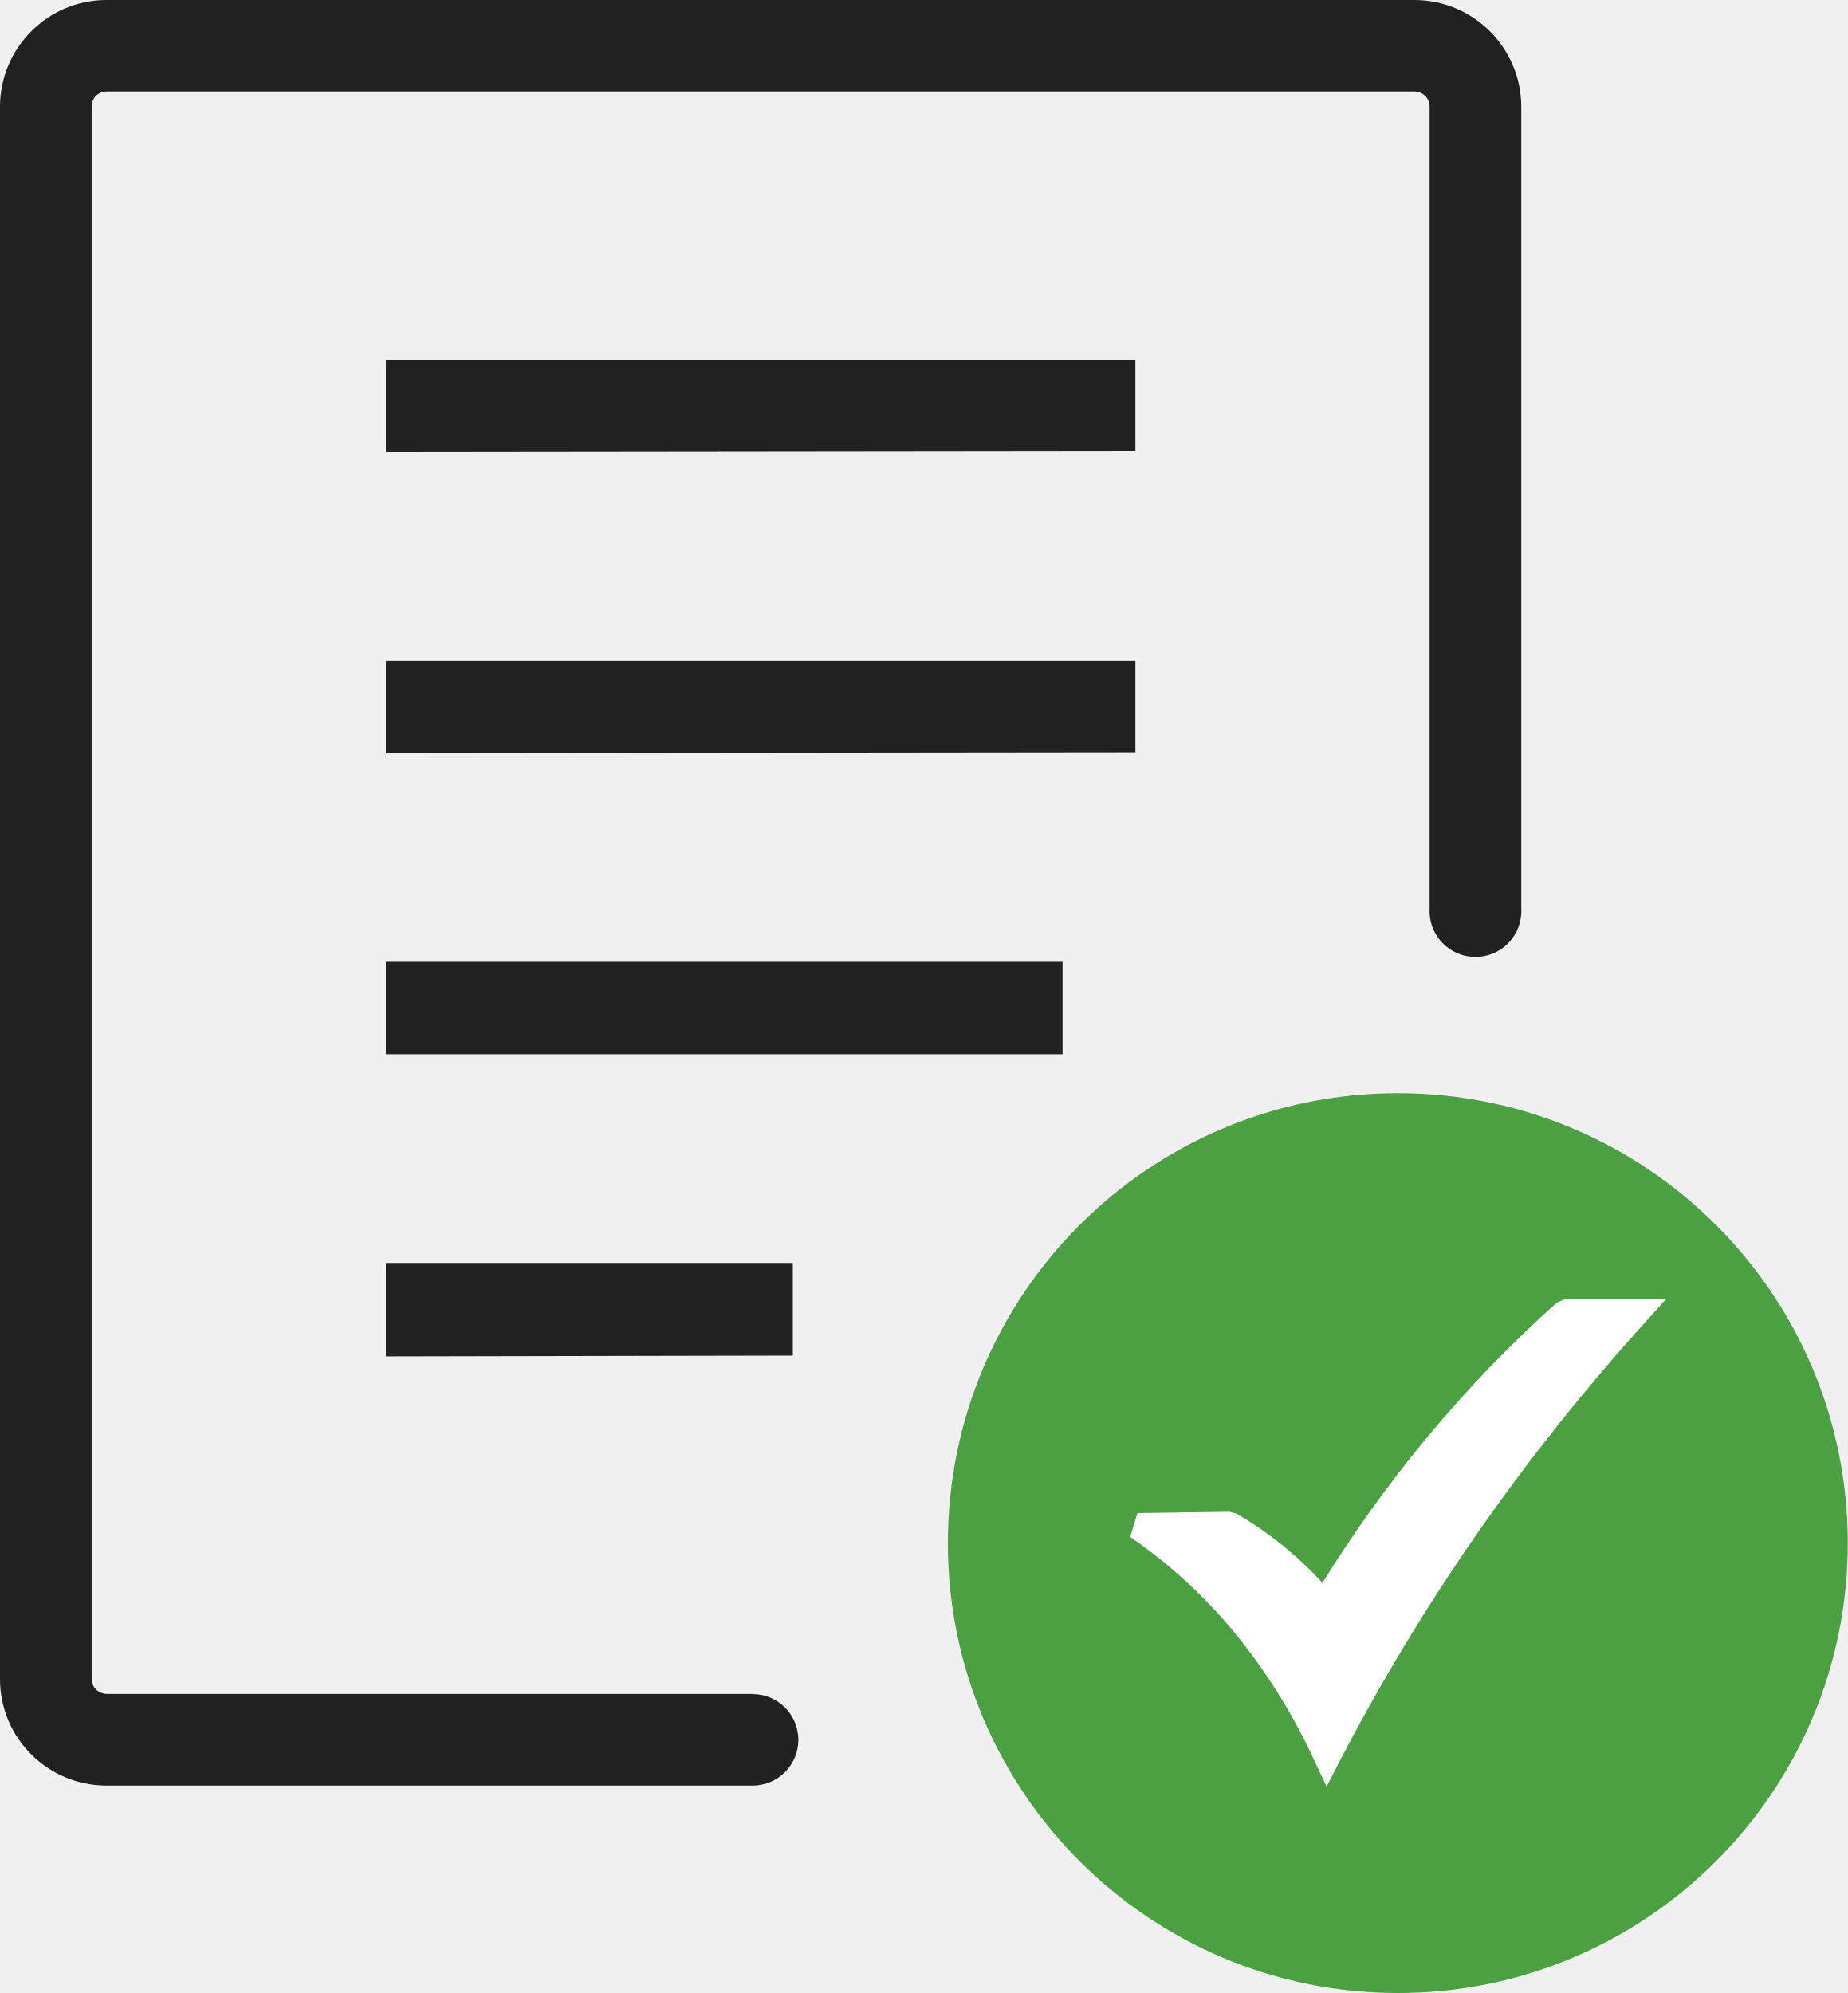
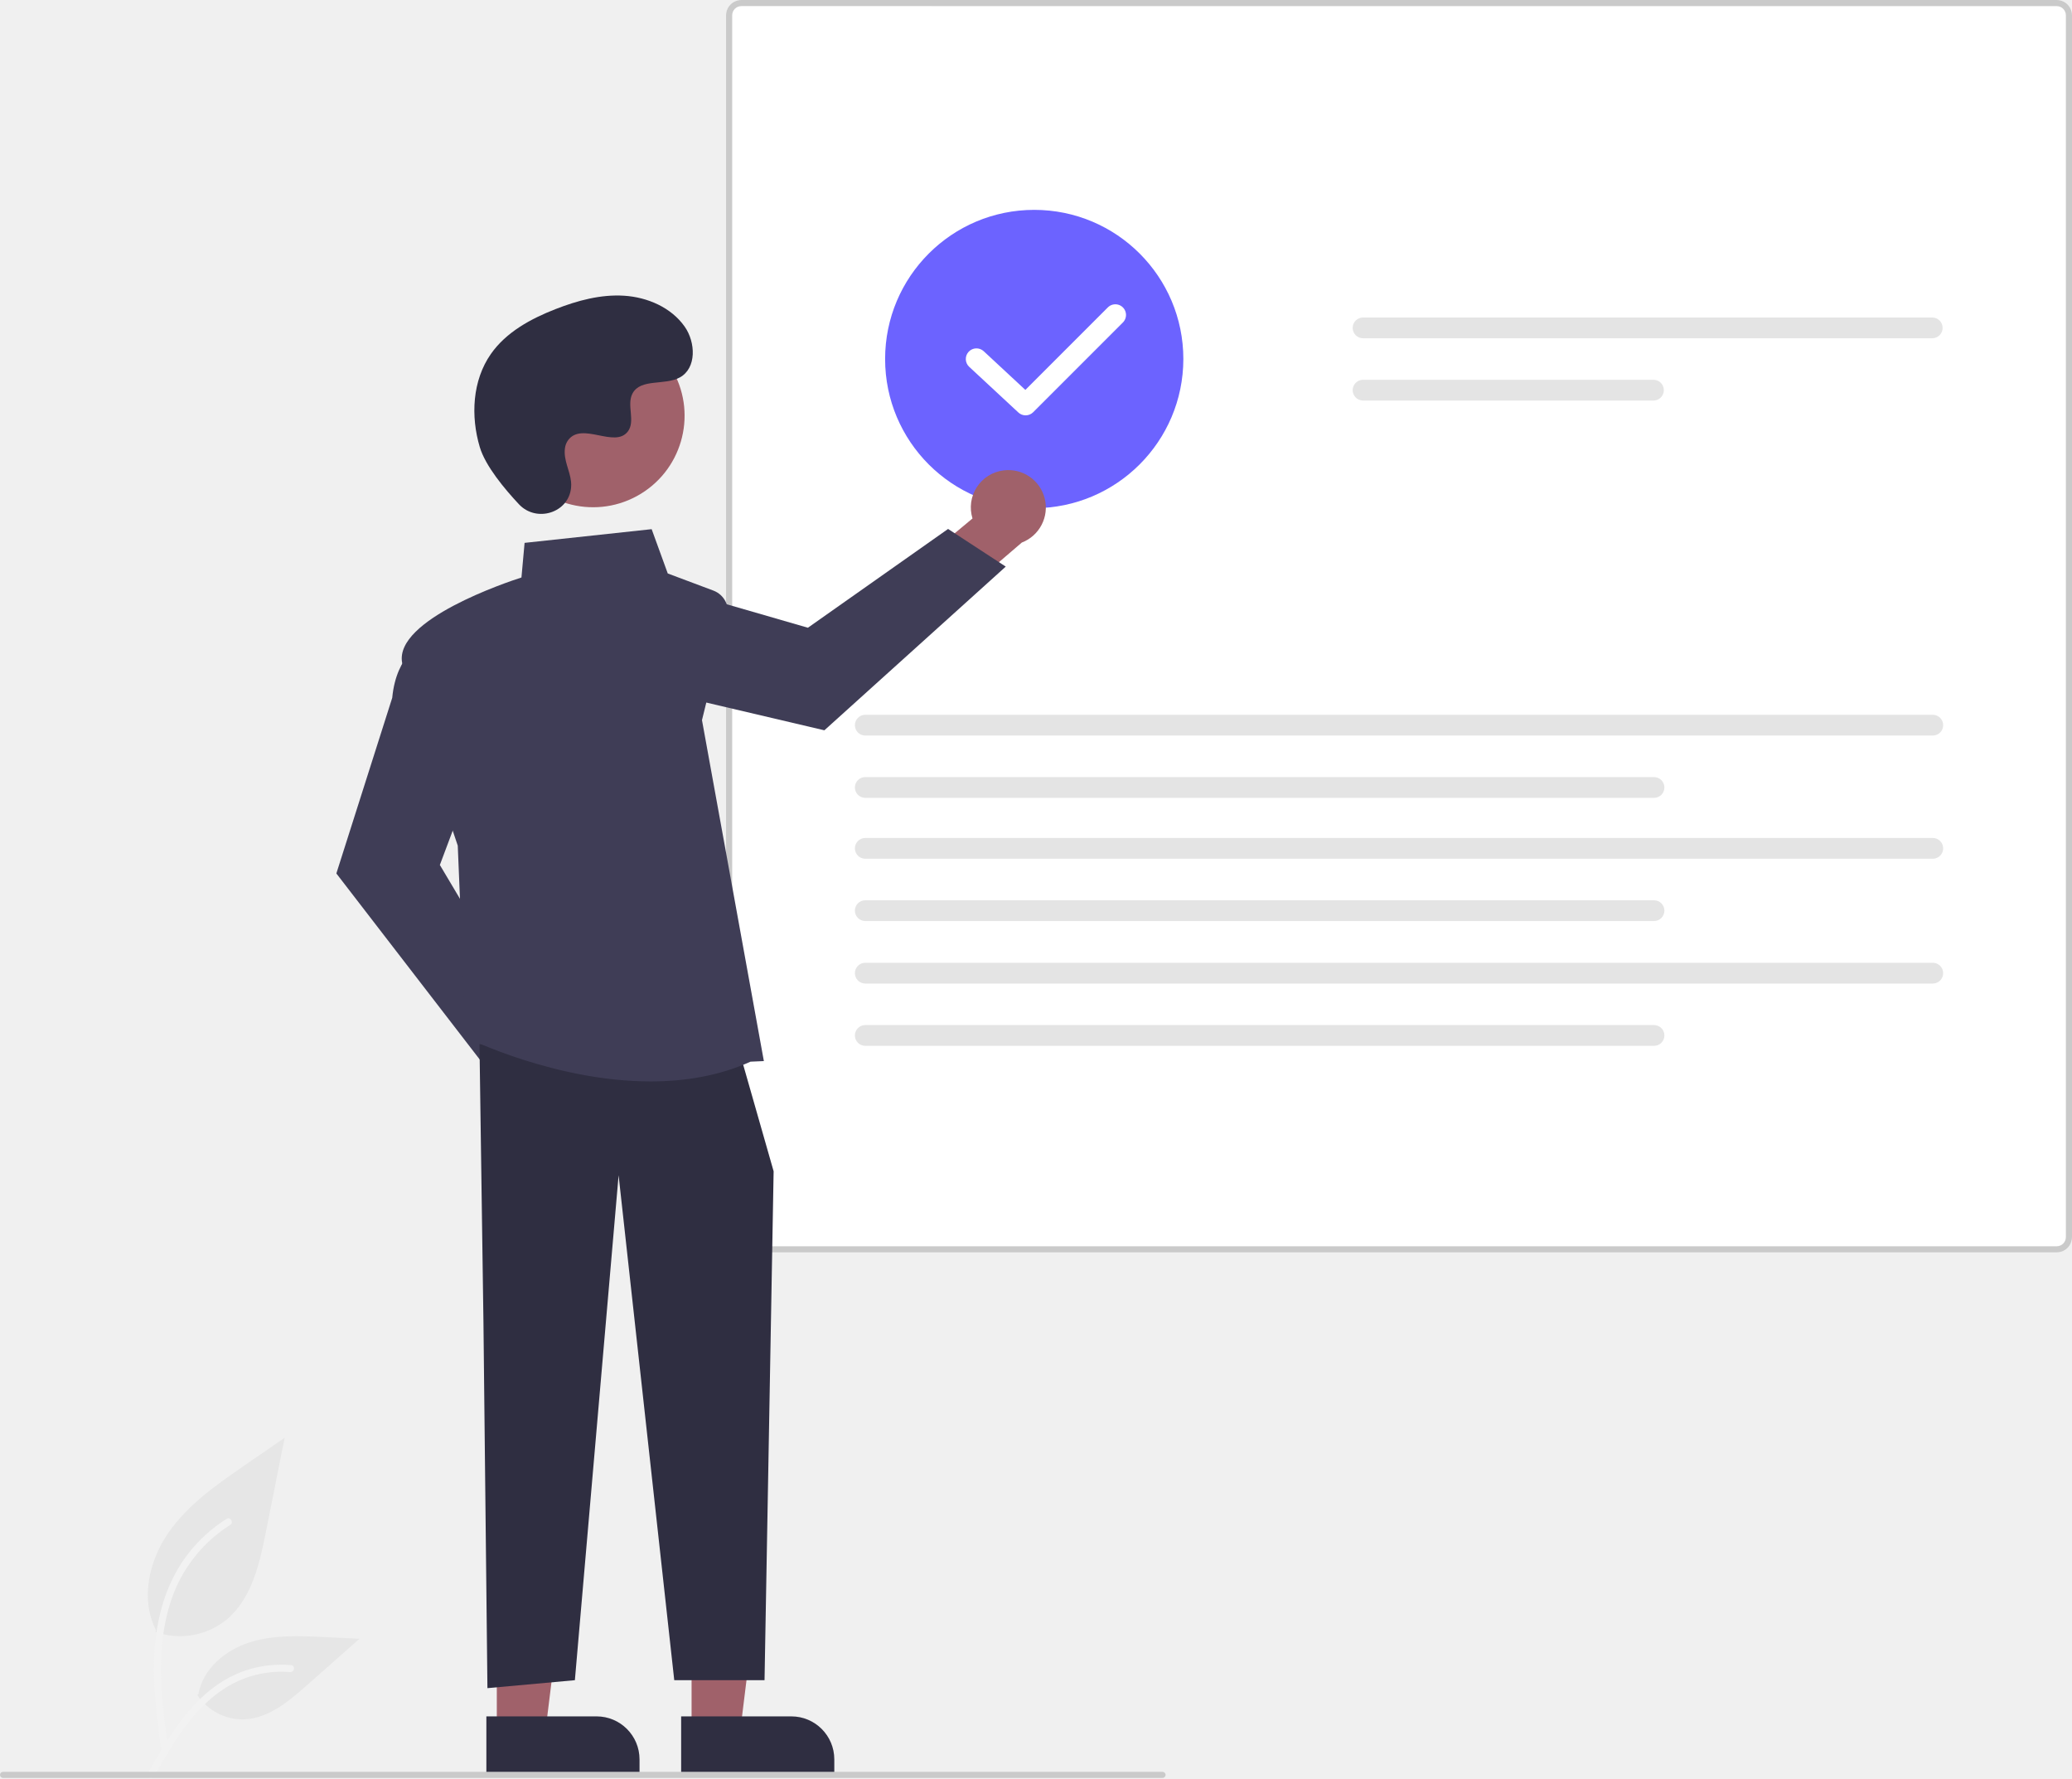
- <svg xmlns="http://www.w3.org/2000/svg" id="Layer_1" data-name="Layer 1" viewBox="0 0 113.92 122.88">
-   <defs>
-     <style>.cls-1{fill:#4ba042;fill-rule:evenodd;}.cls-2{fill:#212121;}.cls-3{fill:#fff;}</style>
-   </defs>
-   <path class="cls-1" d="M86.18,67.4A27.74,27.74,0,1,1,58.44,95.14,27.74,27.74,0,0,1,86.18,67.4Z" />
-   <path class="cls-2" d="M46.4,104.45a2.82,2.82,0,1,1,0,5.64H6.57A6.57,6.57,0,0,1,0,103.53v-97A6.55,6.55,0,0,1,1.93,1.93,6.5,6.5,0,0,1,6.57,0H87.22a6.59,6.59,0,0,1,6.57,6.57V56a2.83,2.83,0,1,1-5.65,0V6.57a.9.9,0,0,0-.27-.65.94.94,0,0,0-.65-.28H6.57a1,1,0,0,0-.66.27,1,1,0,0,0-.26.66v96.95a.88.88,0,0,0,.27.64,1,1,0,0,0,.66.28H46.4ZM23.79,65V59.3H65.51V65Zm0-18.57V40.74H70v5.64Zm0-18.56V22.17H70v5.65Zm0,55.76V77.87H48.88v5.71Z" />
-   <path class="cls-3" d="M70.14,93.29l5.66-.08.42.11a22.06,22.06,0,0,1,3.23,2.27,21.81,21.81,0,0,1,2.08,2,81,81,0,0,1,6.48-9A77.13,77.13,0,0,1,96,80.3l.55-.21h6.18l-1.25,1.38A132,132,0,0,0,91,94.65a129.25,129.25,0,0,0-8.44,14l-.77,1.5-.72-1.52a36.74,36.74,0,0,0-4.77-7.74,31.23,31.23,0,0,0-6.62-6.13l.46-1.51Z" />
+ <svg xmlns="http://www.w3.org/2000/svg" data-name="Layer 1" width="680.839" height="584.232" viewBox="0 0 680.839 584.232">
+   <path id="b9ccae5a-ffdd-4f5c-9c1e-05af9f0f3372-467" data-name="Path 438" d="M310.706,694.028a24.215,24.215,0,0,0,23.383-4.119c8.19-6.874,10.758-18.196,12.847-28.682l6.18-31.017-12.938,8.908c-9.305,6.406-18.818,13.019-25.26,22.298s-9.252,21.947-4.078,31.988" transform="translate(-259.5807 -157.884)" fill="#e6e6e6" />
+   <path id="f4ad1d06-bd03-4ced-a5c4-c19a65ab4ee5-468" data-name="Path 439" d="M312.703,733.739c-1.628-11.864-3.304-23.881-2.159-35.872,1.015-10.649,4.264-21.049,10.878-29.579a49.206,49.206,0,0,1,12.625-11.44c1.262-.796,2.424,1.204,1.167,1.997a46.779,46.779,0,0,0-18.504,22.326c-4.029,10.246-4.675,21.416-3.982,32.3.419,6.582,1.311,13.121,2.206,19.653a1.198,1.198,0,0,1-.808,1.423,1.163,1.163,0,0,1-1.423-.808Z" transform="translate(-259.5807 -157.884)" fill="#f2f2f2" />
+   <path id="baf785f8-b4c6-42cf-85bd-8a16037845f7-469" data-name="Path 442" d="M324.424,714.702a17.825,17.825,0,0,0,15.531,8.019c7.864-.373,14.418-5.86,20.317-11.07l17.452-15.409-11.55-.553c-8.306-.398-16.827-.771-24.738,1.793s-15.208,8.726-16.654,16.915" transform="translate(-259.5807 -157.884)" fill="#e6e6e6" />
+   <path id="a14e4330-7125-4e03-a856-d6453c34f6cc-470" data-name="Path 443" d="M308.1,740.558c7.84-13.871,16.932-29.288,33.181-34.216a37.026,37.026,0,0,1,13.955-1.441c1.482.128,1.112,2.412-.367,2.285a34.398,34.398,0,0,0-22.272,5.892c-6.28,4.275-11.17,10.218-15.308,16.519-2.535,3.861-4.806,7.884-7.076,11.903C309.488,742.785,307.366,741.858,308.1,740.558Z" transform="translate(-259.5807 -157.884)" fill="#f2f2f2" />
+   <path id="ac20a106-7eb8-4a45-8835-674ef3bf3222-471" data-name="Path 141" d="M935.396,569.317H503.181a5.03,5.03,0,0,1-5.024-5.024V162.908a5.03,5.03,0,0,1,5.024-5.024H935.396a5.03,5.03,0,0,1,5.024,5.024V564.292a5.029,5.029,0,0,1-5.024,5.024Z" transform="translate(-259.5807 -157.884)" fill="#fff" />
+   <path id="a8878079-c7cd-406f-a434-8b15b914b9b4-472" data-name="Path 141" d="M935.396,569.317H503.181a5.03,5.03,0,0,1-5.024-5.024V162.908a5.03,5.03,0,0,1,5.024-5.024H935.396a5.03,5.03,0,0,1,5.024,5.024V564.292a5.029,5.029,0,0,1-5.024,5.024ZM503.181,159.889a3.018,3.018,0,0,0-3.012,3.012V564.292a3.018,3.018,0,0,0,3.012,3.012H935.396a3.017,3.017,0,0,0,3.012-3.012V162.908a3.018,3.018,0,0,0-3.012-3.012Z" transform="translate(-259.5807 -157.884)" fill="#cacaca" />
+   <path id="af64f961-e9a2-4c53-a333-5060c7f850d2-473" data-name="Path 142" d="M707.41,262.185a3.411,3.411,0,0,0,0,6.821H894.553a3.411,3.411,0,0,0,0-6.821Z" transform="translate(-259.5807 -157.884)" fill="#e4e4e4" />
+   <path id="baad4cfb-158d-4439-9cc3-22475bf47b22-474" data-name="Path 143" d="M707.41,282.65a3.411,3.411,0,0,0,0,6.821h95.54a3.411,3.411,0,0,0,0-6.821Z" transform="translate(-259.5807 -157.884)" fill="#e4e4e4" />
+   <path id="f3456279-91e5-49ad-aa43-9838b26fb6ca-475" data-name="Path 142" d="M543.841,392.705a3.411,3.411,0,0,0,0,6.821h350.894a3.411,3.411,0,0,0,0-6.821Z" transform="translate(-259.5807 -157.884)" fill="#e4e4e4" />
+   <path id="a3288adf-49f8-485f-8ae9-1e4f1a13d849-476" data-name="Path 143" d="M543.841,413.17a3.411,3.411,0,0,0,0,6.821H803.133a3.411,3.411,0,0,0,0-6.821Z" transform="translate(-259.5807 -157.884)" fill="#e4e4e4" />
+   <path id="e63a5b48-5a7d-40a2-b9b0-6adec326348a-477" data-name="Path 142" d="M543.841,433.172a3.411,3.411,0,0,0,0,6.821h350.894a3.411,3.411,0,0,0,0-6.821Z" transform="translate(-259.5807 -157.884)" fill="#e4e4e4" />
+   <path id="a1c669b4-dfc3-4cfa-a7be-66b71399844d-478" data-name="Path 143" d="M543.841,453.637a3.411,3.411,0,0,0,0,6.821H803.133a3.411,3.411,0,0,0,0-6.821Z" transform="translate(-259.5807 -157.884)" fill="#e4e4e4" />
+   <path id="bfec50d1-ffb1-4de6-a9ef-a1085e40e016-479" data-name="Path 142" d="M543.841,474.172a3.411,3.411,0,0,0,0,6.821h350.894a3.411,3.411,0,0,0,0-6.821Z" transform="translate(-259.5807 -157.884)" fill="#e4e4e4" />
+   <path id="bc9696ec-ec99-41d5-9116-3ad9737a38ac-480" data-name="Path 143" d="M543.841,494.637a3.411,3.411,0,0,0,0,6.821H803.133a3.411,3.411,0,0,0,0-6.821Z" transform="translate(-259.5807 -157.884)" fill="#e4e4e4" />
+   <path d="M599.419,324.828a49,49,0,1,1,49-49A49.056,49.056,0,0,1,599.419,324.828Z" transform="translate(-259.5807 -157.884)" fill="#6c63ff" />
+   <path d="M450.678,510.1a12.248,12.248,0,0,0-14.953-11.362l-16.196-22.825-16.271,6.459,23.325,31.912a12.314,12.314,0,0,0,24.096-4.184Z" transform="translate(-259.5807 -157.884)" fill="#a0616a" />
+   <path d="M419.112,508.409l-49.008-63.578L388.467,387.12c1.346-14.509,10.425-18.561,10.811-18.726l.589-.253,15.979,42.612-11.732,31.286,28.797,48.432Z" transform="translate(-259.5807 -157.884)" fill="#3f3d56" />
+   <path d="M589.308,312.42a12.248,12.248,0,0,0-10.172,15.787l-21.505,17.913,7.698,15.723,30.013-25.723a12.314,12.314,0,0,0-6.035-23.7Z" transform="translate(-259.5807 -157.884)" fill="#a0616a" />
+   <path d="M590.062,344.022l-59.598,53.777-58.958-13.846c-14.57-.22-19.311-8.959-19.506-9.331l-.298-.568,41.249-19.226,32.1,9.278,46.06-32.455Z" transform="translate(-259.5807 -157.884)" fill="#3f3d56" />
+   <polygon points="227.248 568.437 243.261 568.436 250.878 506.672 227.245 506.673 227.248 568.437" fill="#a0616a" />
+   <path d="M483.397,721.745h50.326a0,0,0,0,1,0,0V741.189a0,0,0,0,1,0,0h-36.207a14.119,14.119,0,0,1-14.119-14.119v-5.325A0,0,0,0,1,483.397,721.745Z" transform="translate(757.5735 1305.027) rotate(179.9974)" fill="#2f2e41" />
+   <polygon points="163.247 568.437 179.26 568.436 186.878 506.672 163.245 506.673 163.247 568.437" fill="#a0616a" />
+   <path d="M419.397,721.745H469.723a0,0,0,0,1,0,0V741.189a0,0,0,0,1,0,0h-36.207A14.119,14.119,0,0,1,419.397,727.07v-5.325a0,0,0,0,1,0,0Z" transform="translate(629.5727 1305.029) rotate(179.9974)" fill="#2f2e41" />
+   <polygon points="157.552 342.991 158.858 434.42 160.165 554.584 188.899 551.972 203.267 386.094 221.553 551.972 251.218 551.972 254.206 384.788 243.757 348.216 157.552 342.991" fill="#2f2e41" />
+   <path d="M473.374,513.153c-31.265.002-60.045-14.148-60.433-14.343l-.323-.161-2.624-62.966c-.761-2.225-15.743-46.131-18.28-60.086-2.571-14.139,34.688-26.547,39.213-27.999l1.027-11.374,41.754-4.499,5.292,14.554,14.979,5.617a7.409,7.409,0,0,1,4.592,8.704l-8.325,33.856,20.333,112.013-4.378.189C495.709,511.397,484.384,513.153,473.374,513.153Z" transform="translate(-259.5807 -157.884)" fill="#3f3d56" />
+   <circle cx="454.467" cy="294.46" r="30.063" transform="matrix(0.87745, -0.47966, 0.47966, 0.87745, -345.1282, 96.19037)" fill="#a0616a" />
+   <path d="M430.117,323.561c5.729,6.103,16.369,2.827,17.116-5.511a10.072,10.072,0,0,0-.013-1.945c-.385-3.693-2.519-7.046-2.008-10.945a5.74,5.74,0,0,1,1.05-2.687c4.565-6.114,15.283,2.734,19.591-2.8,2.642-3.394-.464-8.737,1.564-12.53,2.676-5.006,10.602-2.537,15.572-5.278,5.53-3.05,5.199-11.535,1.559-16.696-4.44-6.294-12.223-9.652-19.91-10.136s-15.321,1.594-22.497,4.391c-8.154,3.178-16.24,7.569-21.257,14.739-6.102,8.719-6.689,20.441-3.638,30.637C419.102,311.001,425.438,318.578,430.117,323.561Z" transform="translate(-259.5807 -157.884)" fill="#2f2e41" />
+   <path d="M641.581,741.963h-381a1,1,0,0,1,0-2h381a1,1,0,0,1,0,2Z" transform="translate(-259.5807 -157.884)" fill="#cacaca" />
+   <path d="M596.59,294.335a3.488,3.488,0,0,1-2.381-.936l-16.157-15.007a3.5,3.5,0,0,1,4.764-5.129l13.686,12.712,27.077-27.076a3.5,3.5,0,1,1,4.949,4.95l-29.461,29.461A3.493,3.493,0,0,1,596.59,294.335Z" transform="translate(-259.5807 -157.884)" fill="#fff" />
</svg>
